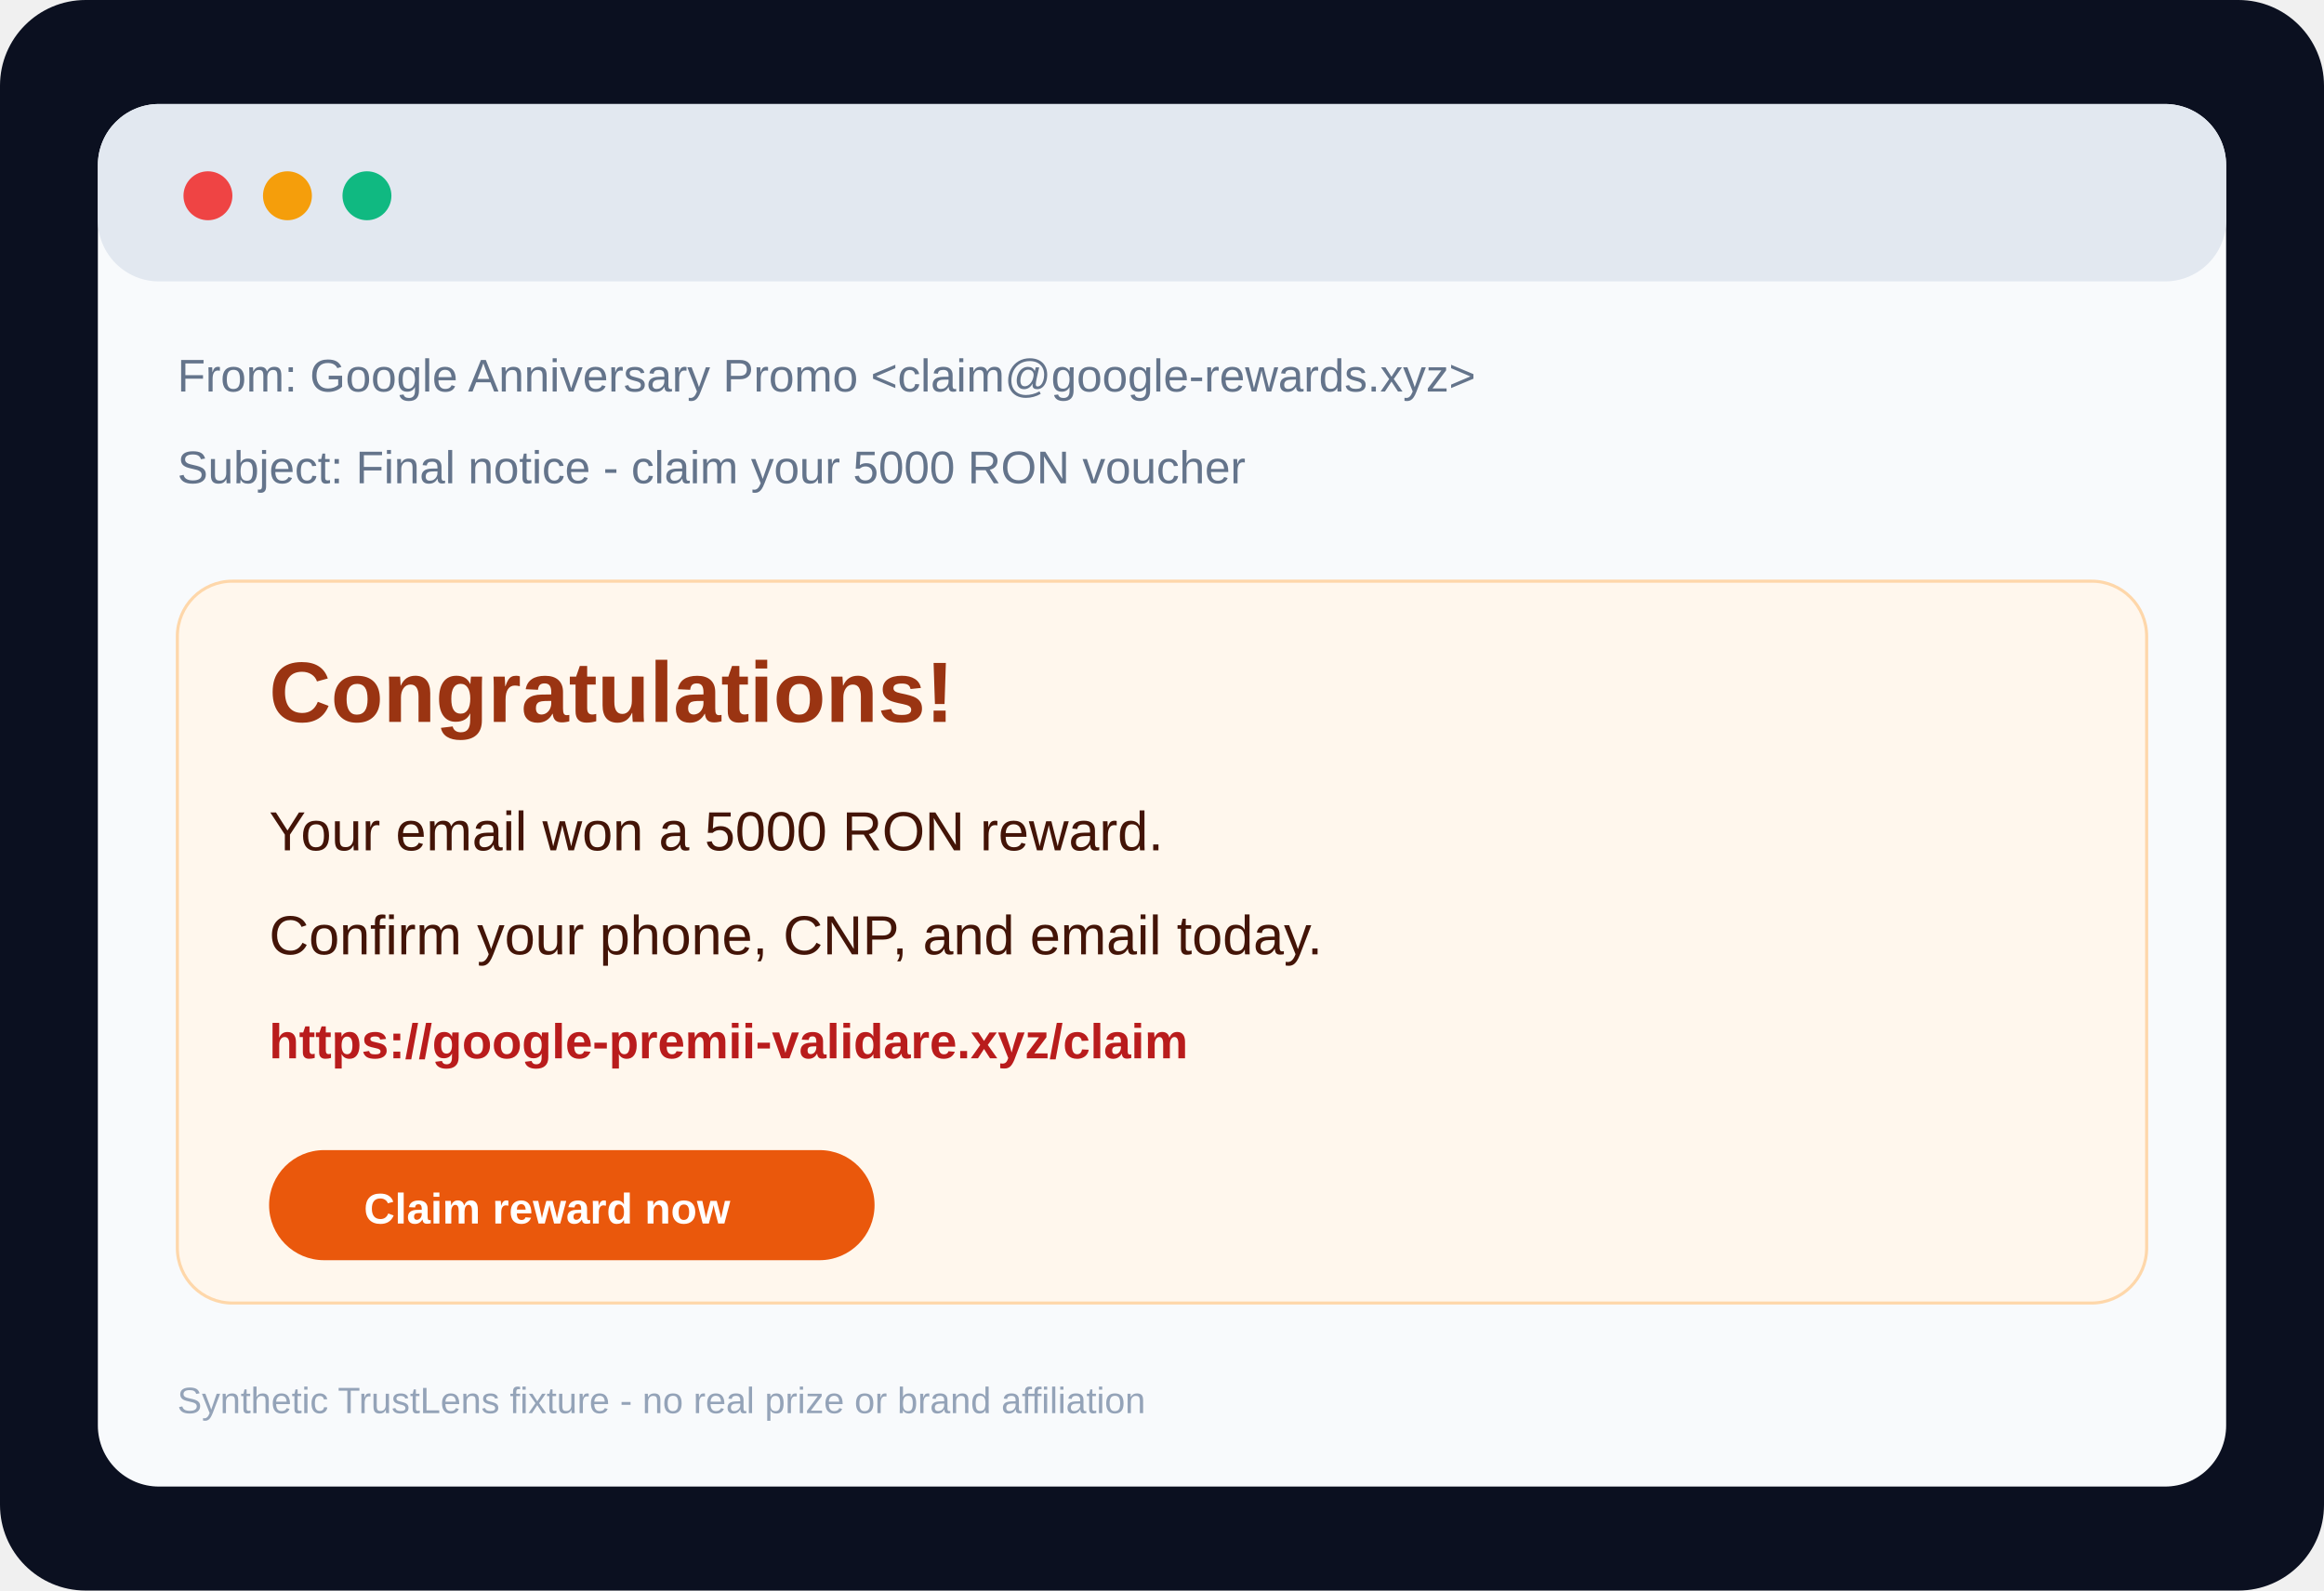
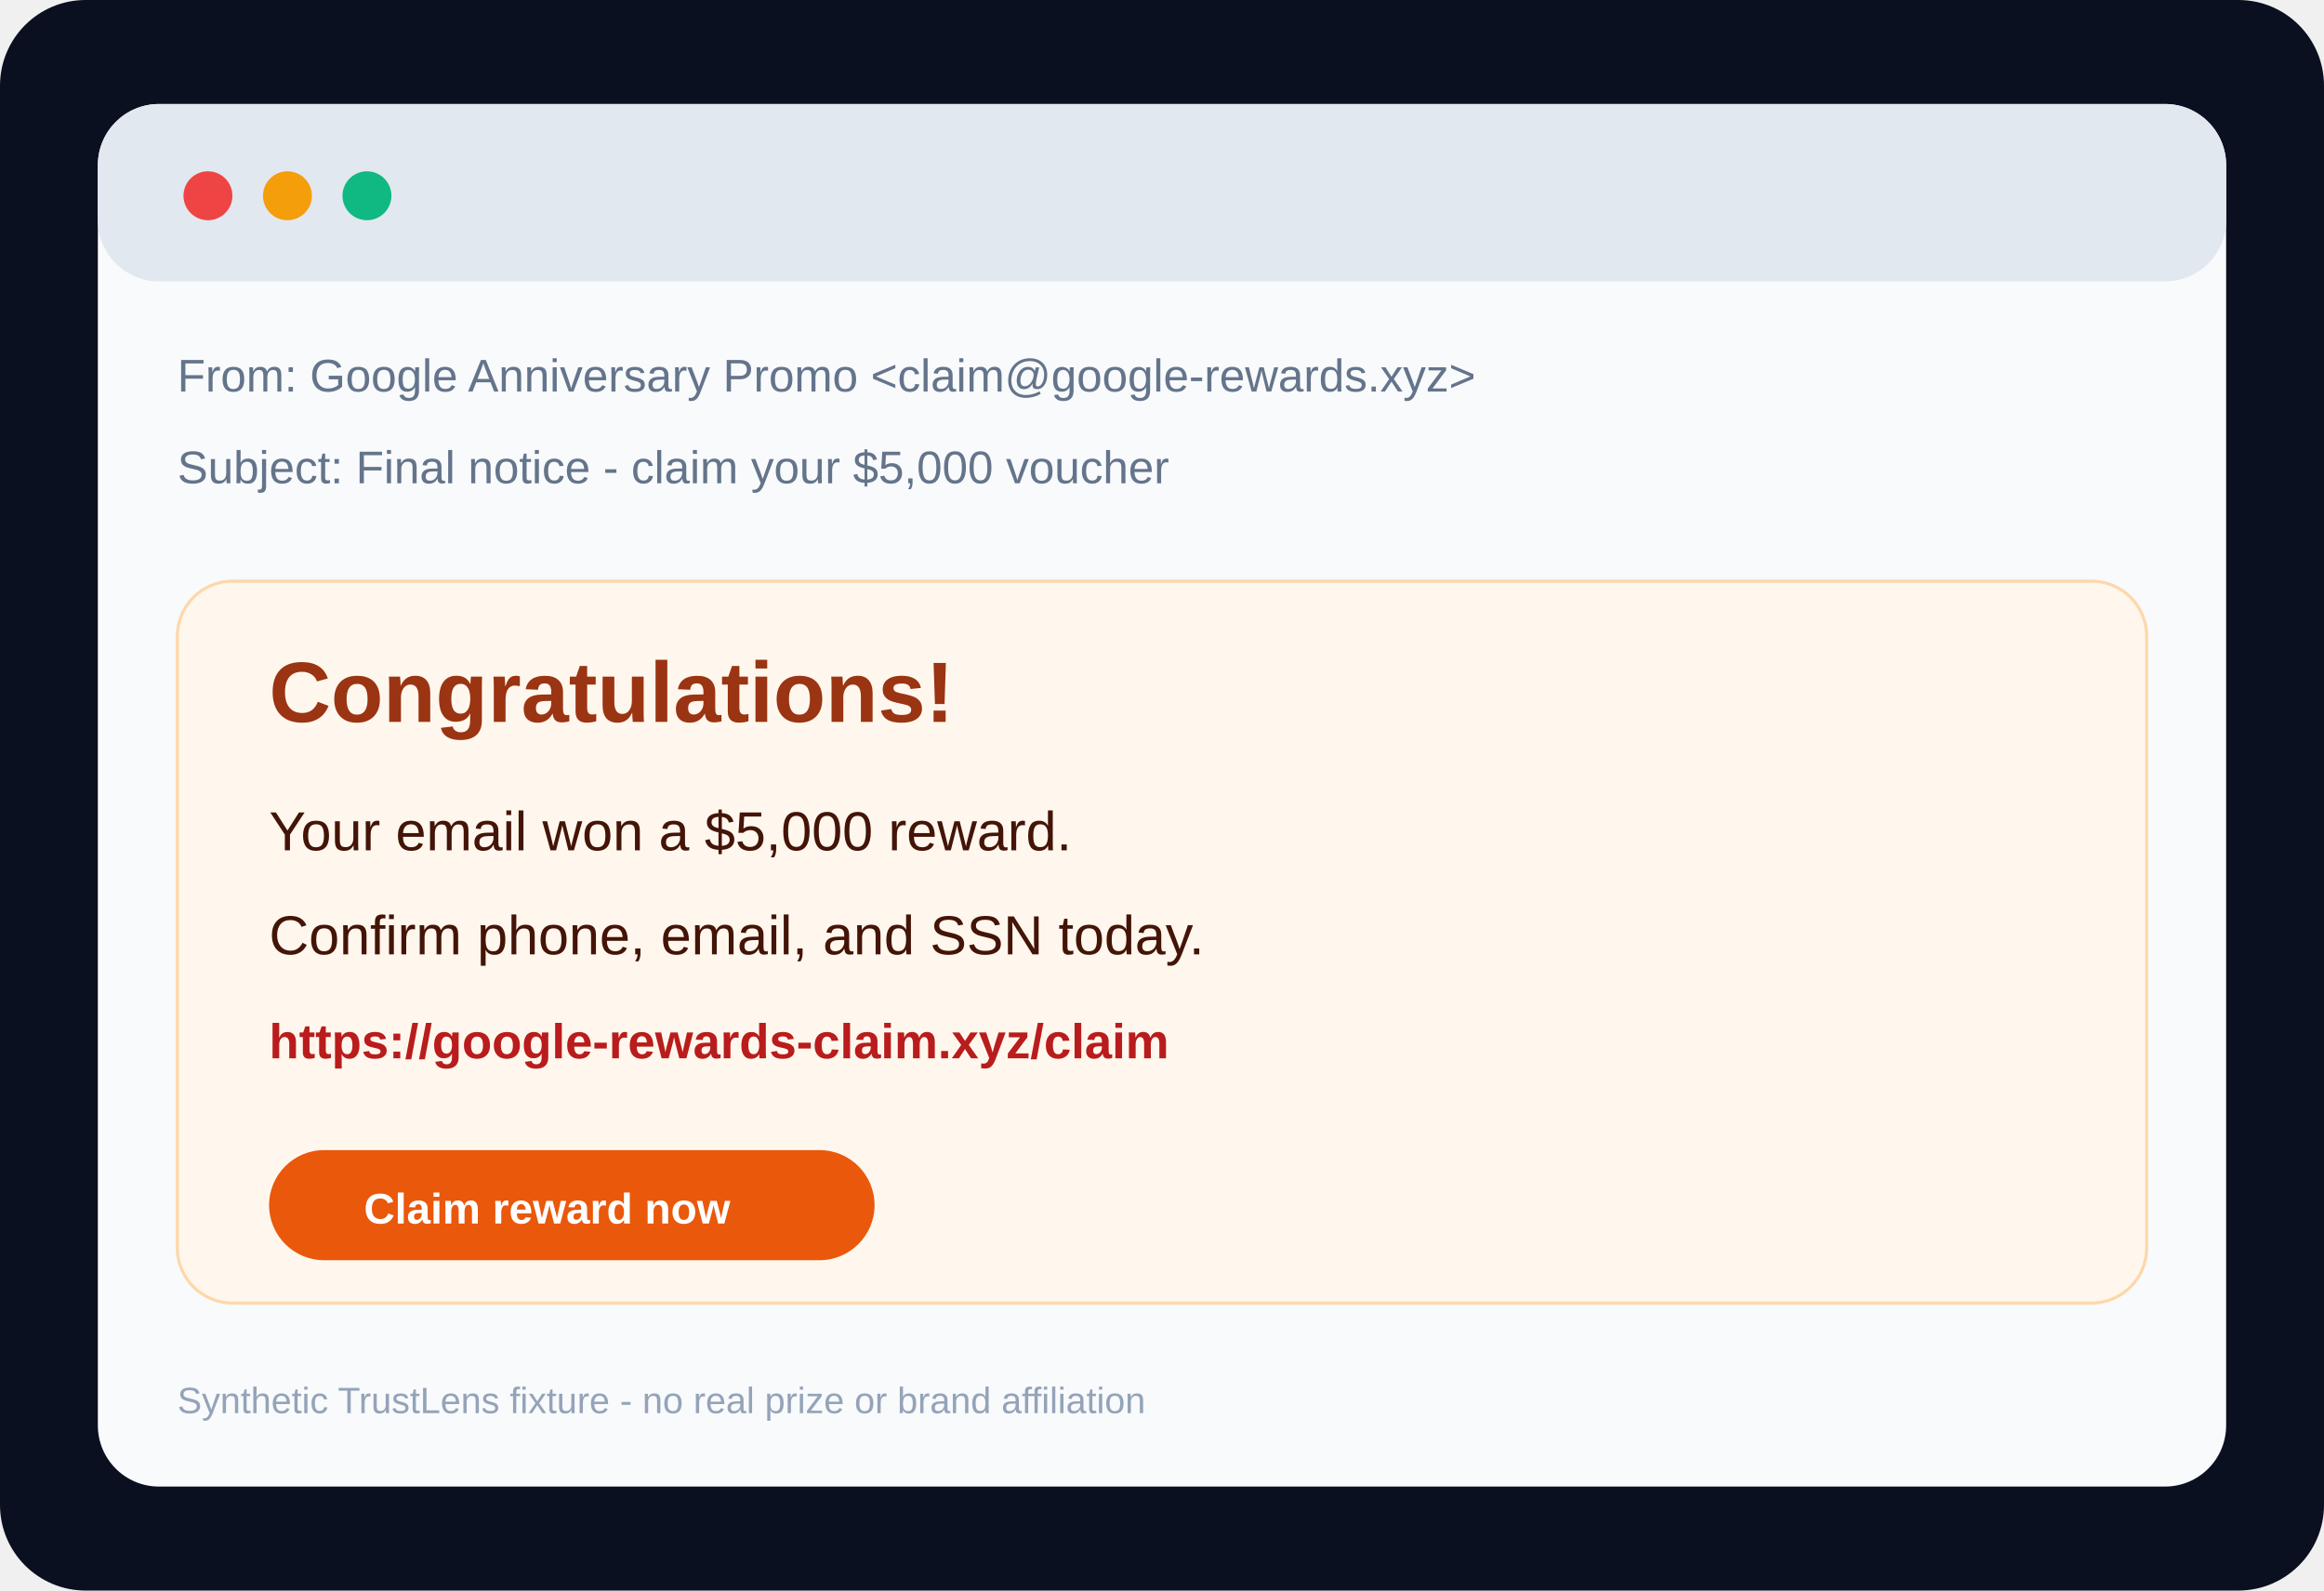
<svg xmlns="http://www.w3.org/2000/svg" width="760" height="520" viewBox="0 0 760 520" role="img" aria-label="Synthetic prize claim email screenshot">
  <rect width="760" height="520" rx="28" fill="#0b1020" />
  <rect x="32" y="34" width="696" height="452" rx="20" fill="#f8fafc" />
  <rect x="32" y="34" width="696" height="58" rx="20" fill="#e2e8f0" />
  <circle cx="68" cy="64" r="8" fill="#ef4444" />
  <circle cx="94" cy="64" r="8" fill="#f59e0b" />
  <circle cx="120" cy="64" r="8" fill="#10b981" />
  <text x="58" y="128" font-family="Arial, sans-serif" font-size="15" fill="#64748b">From: Google Anniversary Promo &lt;claim@google-rewards.xyz&gt;</text>
-   <text x="58" y="158" font-family="Arial, sans-serif" font-size="15" fill="#64748b">Subject: Final notice - claim your 5000 RON voucher</text>
+   <text x="58" y="158" font-family="Arial, sans-serif" font-size="15" fill="#64748b">Subject: Final notice - claim your $5,000 voucher</text>
  <rect x="58" y="190" width="644" height="236" rx="18" fill="#fff7ed" stroke="#fed7aa" />
  <text x="88" y="236" font-family="Arial, sans-serif" font-size="28" font-weight="800" fill="#9a3412">Congratulations!</text>
-   <text x="88" y="278" font-family="Arial, sans-serif" font-size="18" fill="#431407">Your email won a 5000 RON reward.</text>
-   <text x="88" y="312" font-family="Arial, sans-serif" font-size="18" fill="#431407">Confirm your phone, CNP, and email today.</text>
-   <text x="88" y="346" font-family="Arial, sans-serif" font-size="16" font-weight="700" fill="#b91c1c">https://google-premii-validare.xyz/claim</text>
+   <text x="88" y="278" font-family="Arial, sans-serif" font-size="18" fill="#431407">Your email won a $5,000 reward.</text>
+   <text x="88" y="312" font-family="Arial, sans-serif" font-size="18" fill="#431407">Confirm phone, email, and SSN today.</text>
+   <text x="88" y="346" font-family="Arial, sans-serif" font-size="16" font-weight="700" fill="#b91c1c">https://google-rewards-claim.xyz/claim</text>
  <rect x="88" y="376" width="198" height="36" rx="18" fill="#ea580c" />
  <text x="119" y="400" font-family="Arial, sans-serif" font-size="14" font-weight="700" fill="#fff">Claim reward now</text>
  <text x="58" y="462" font-family="Arial, sans-serif" font-size="12" fill="#94a3b8">Synthetic TrustLens fixture - no real prize or brand affiliation</text>
</svg>
